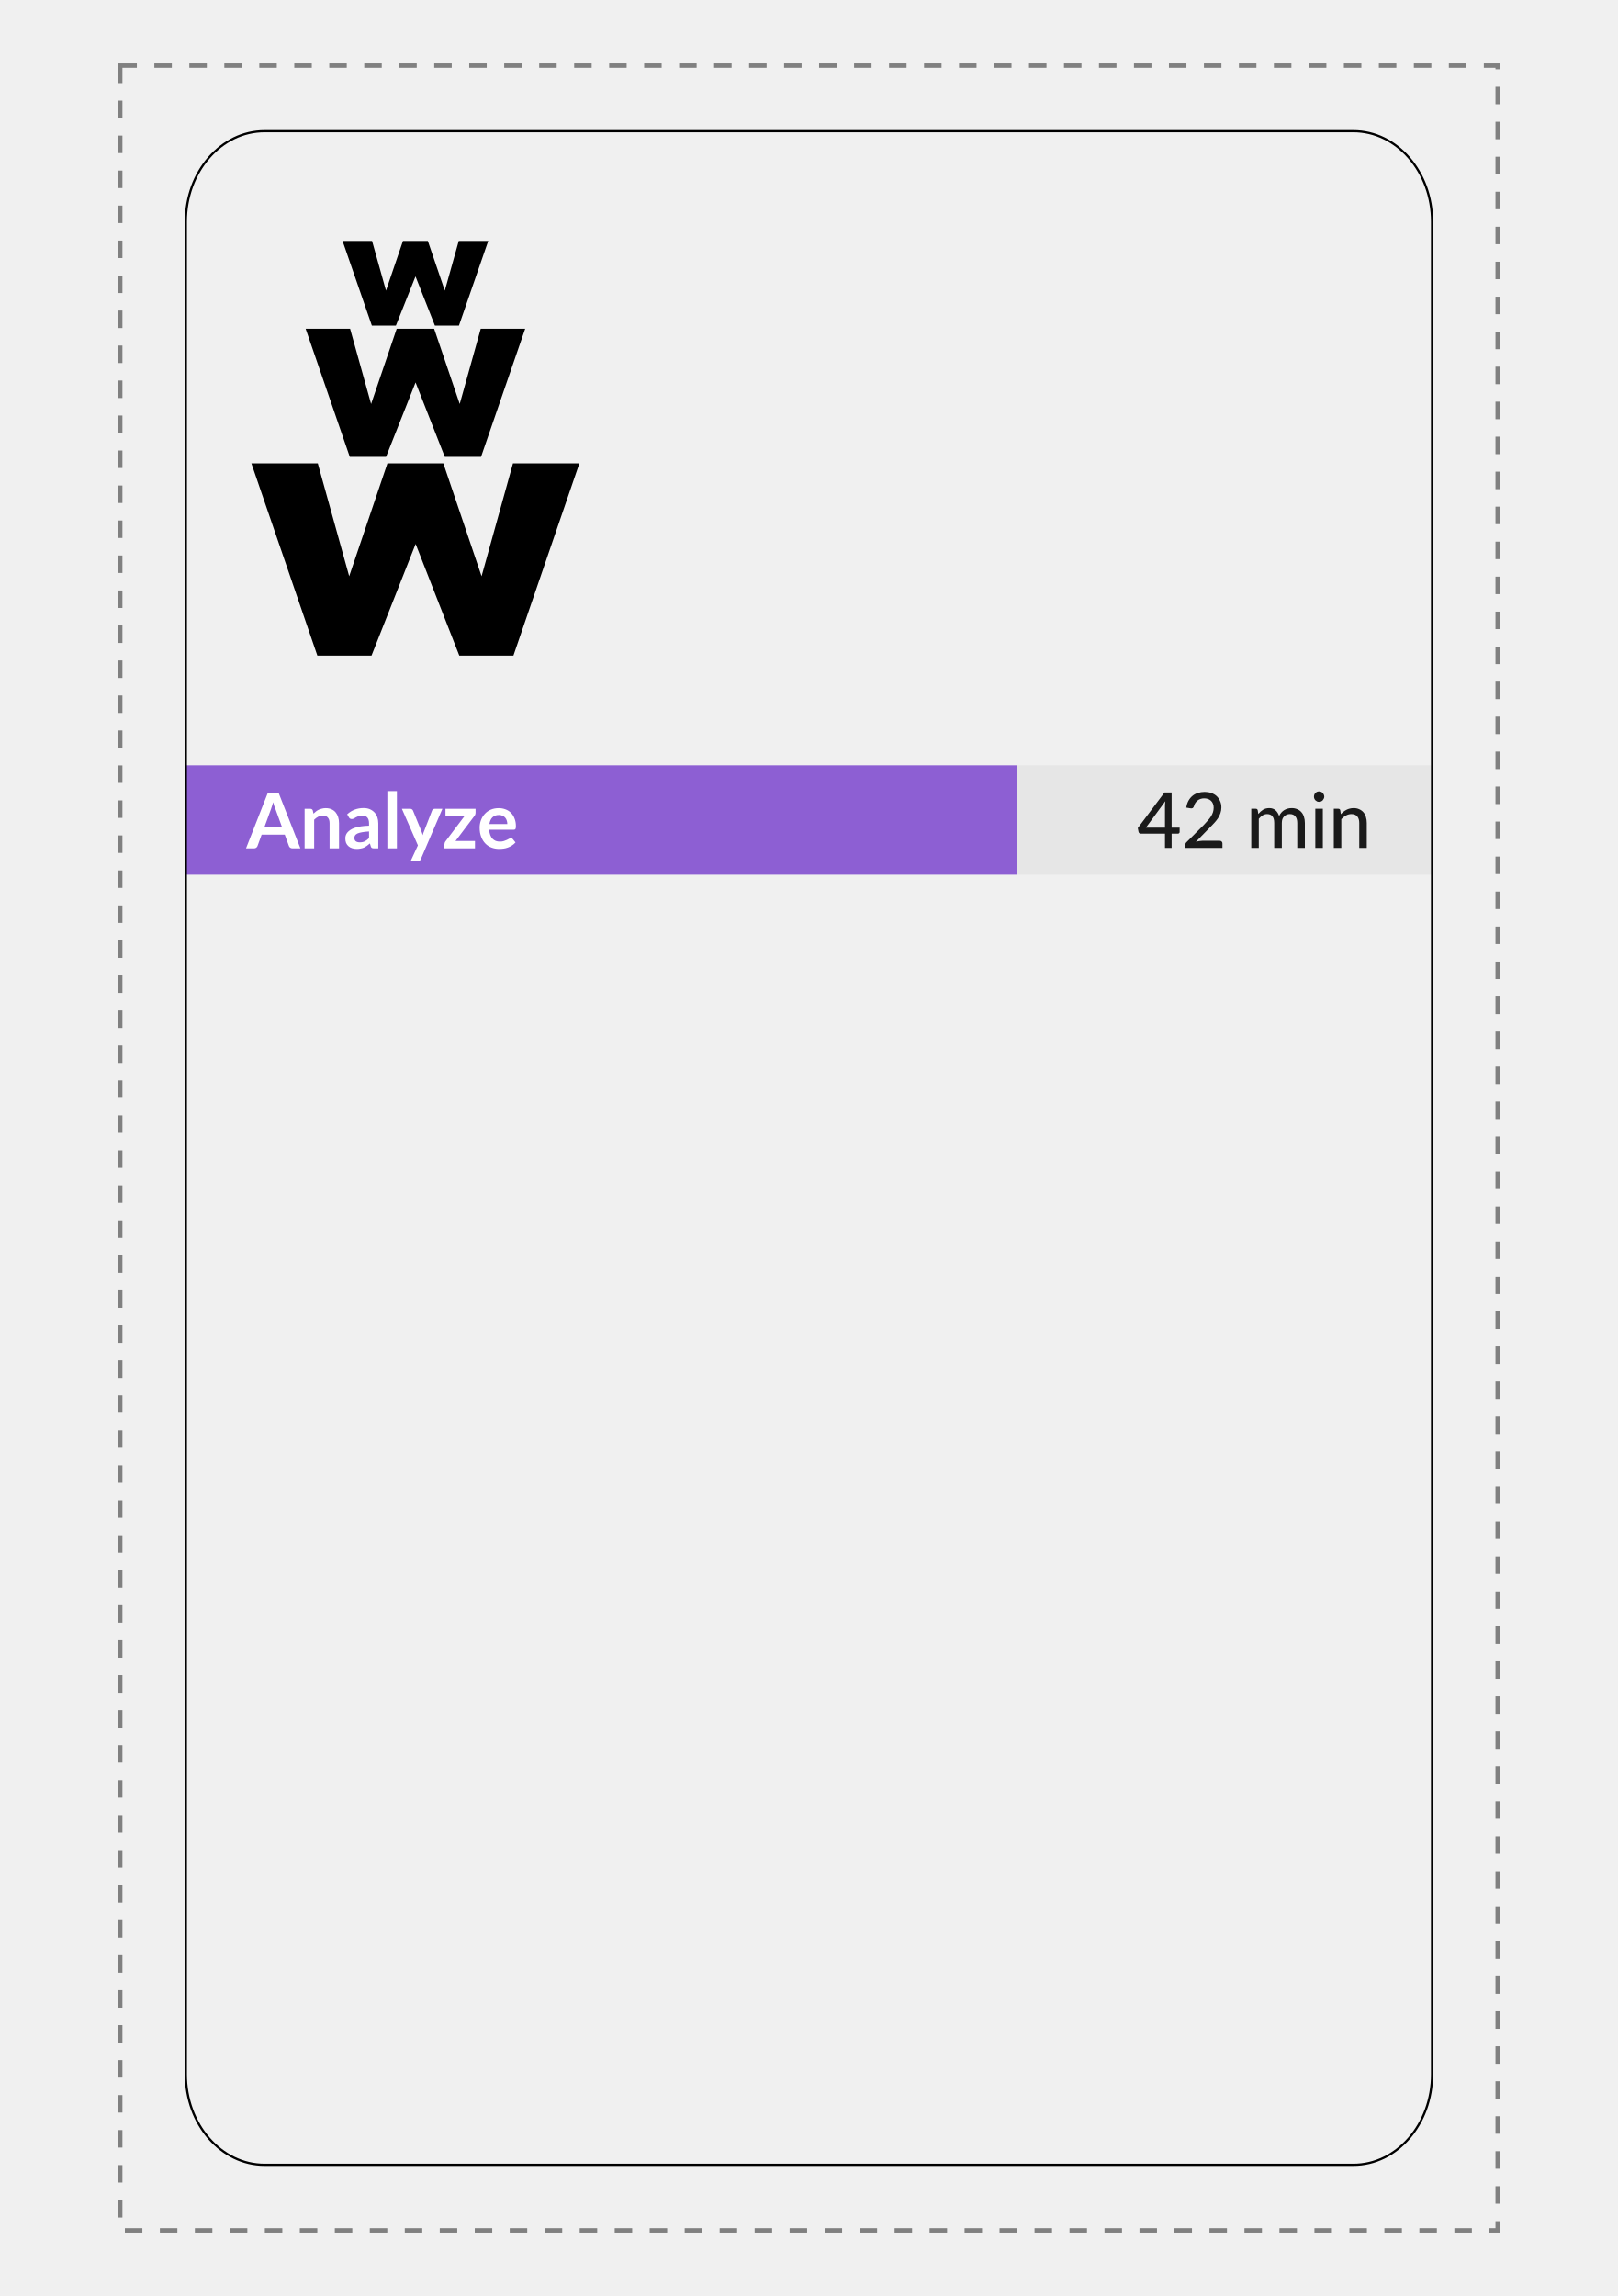
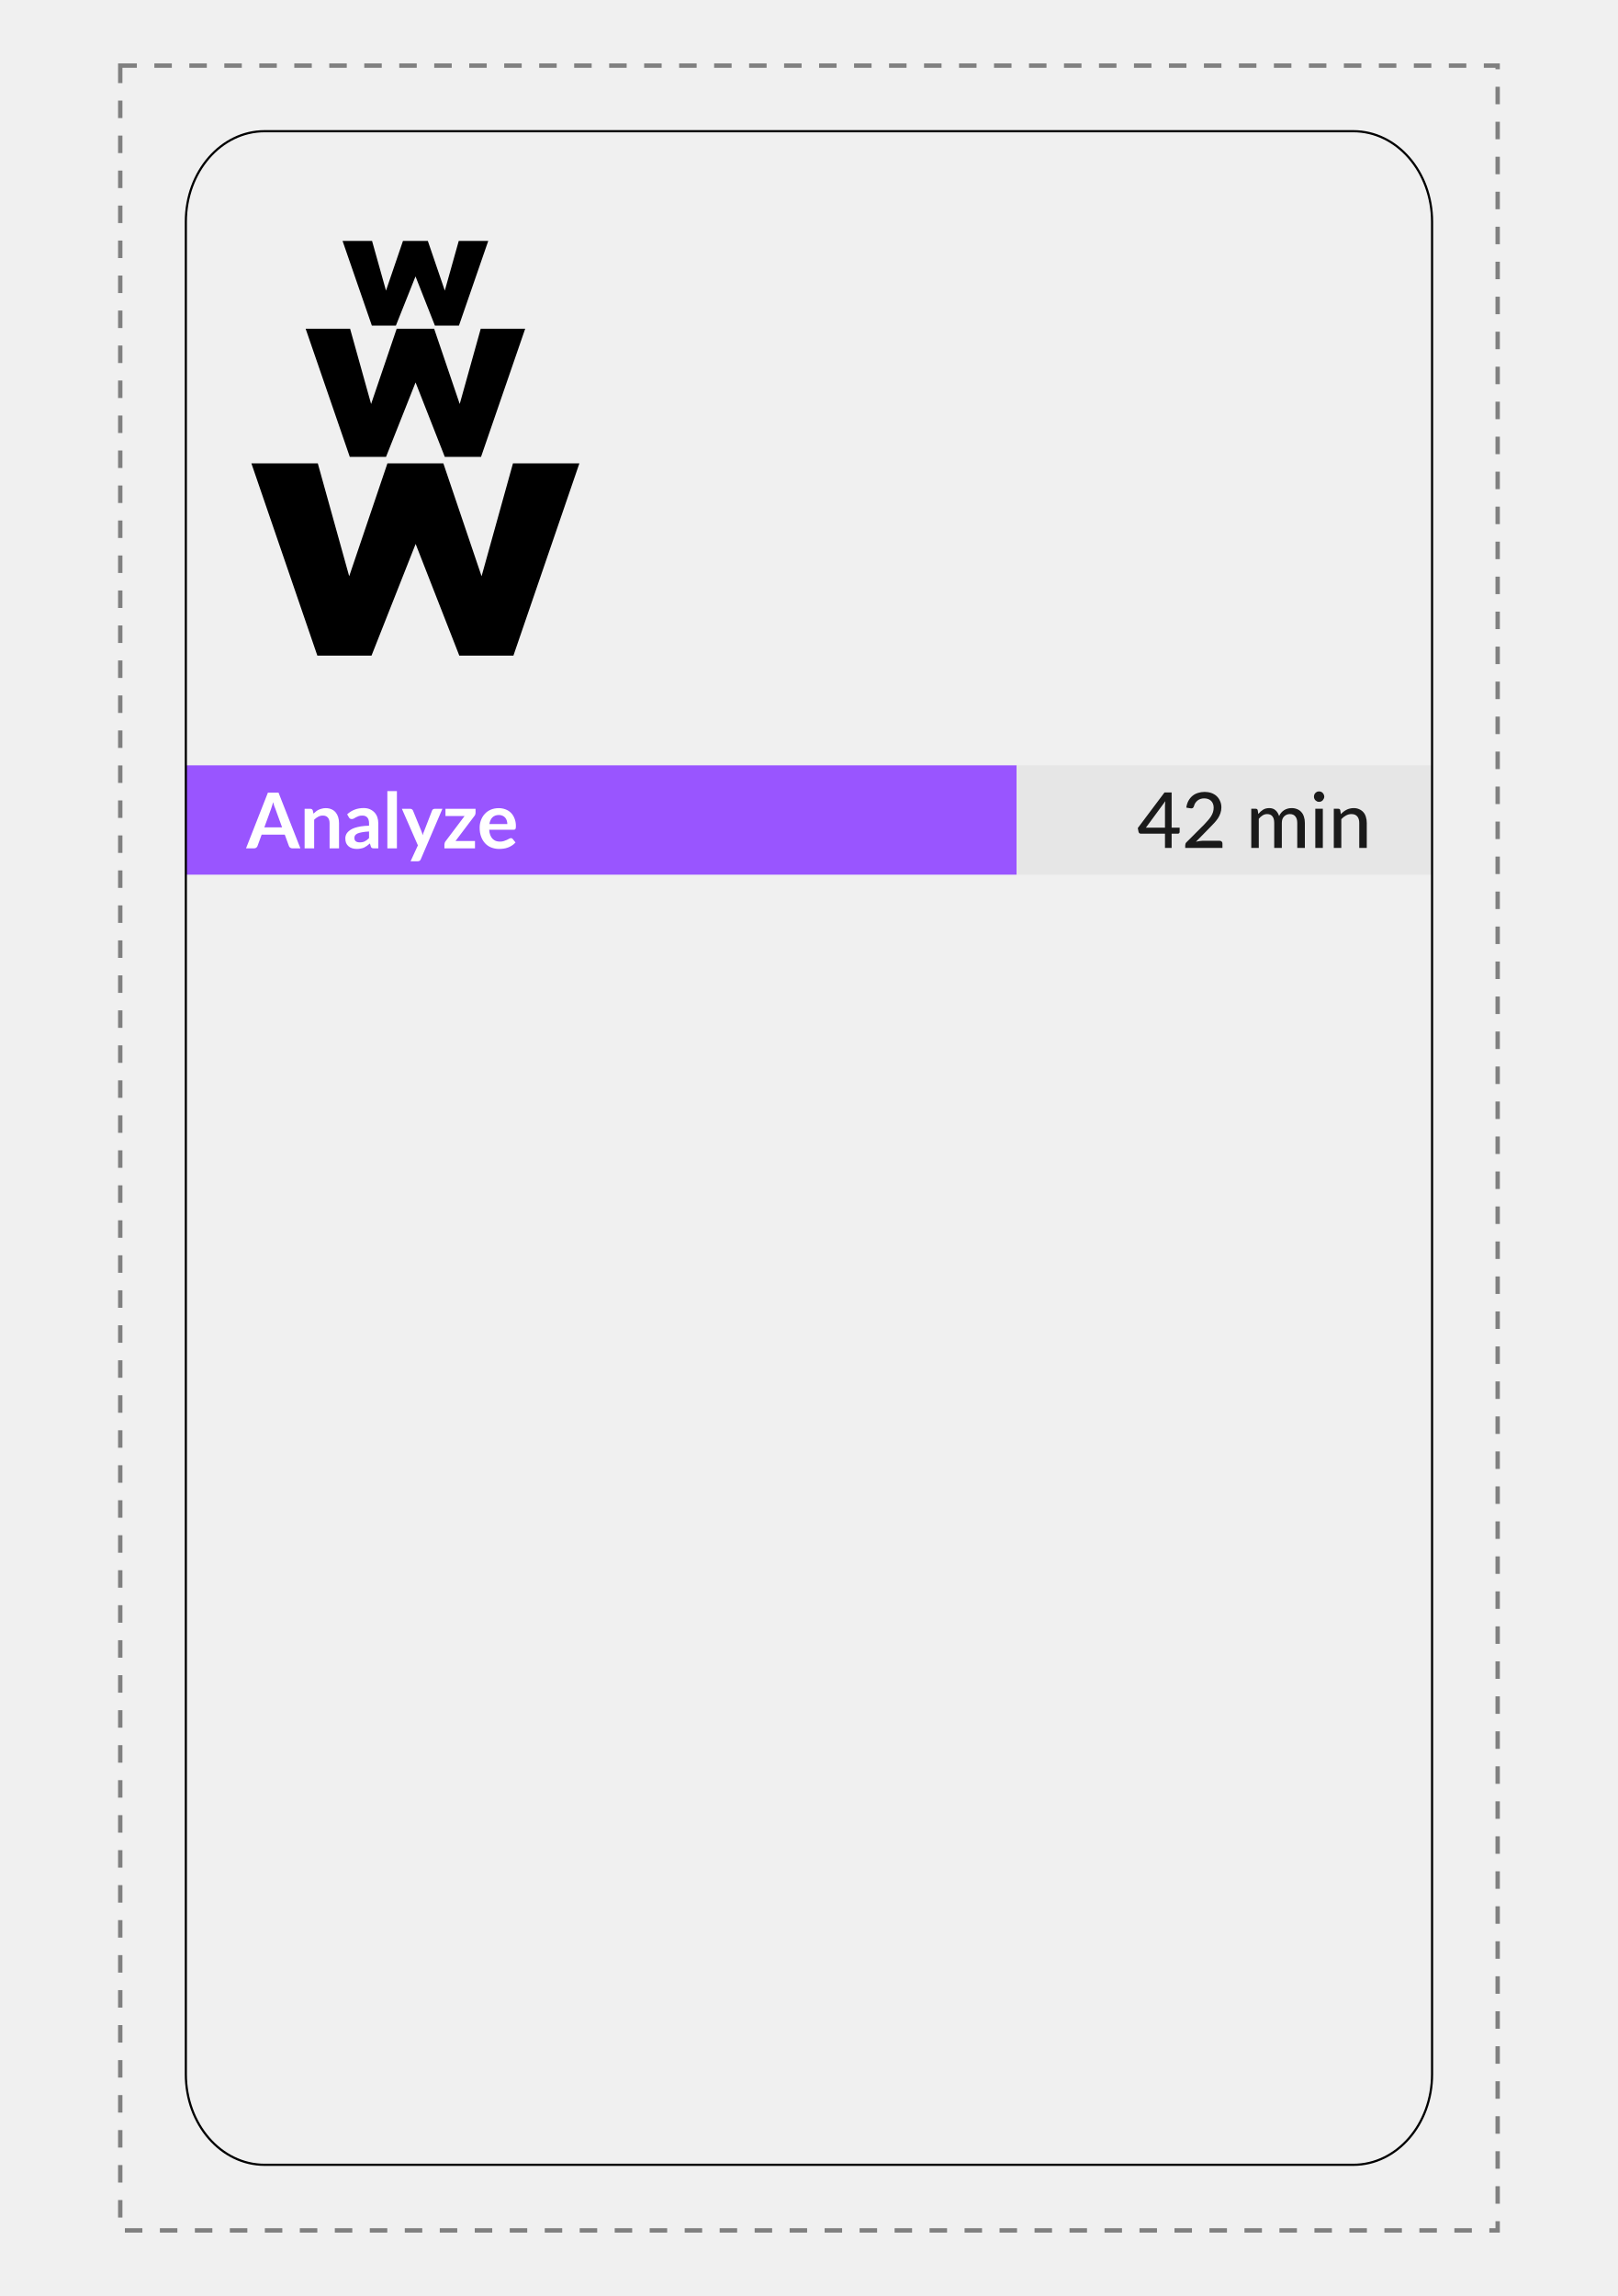
<svg xmlns="http://www.w3.org/2000/svg" xmlns:xlink="http://www.w3.org/1999/xlink" width="74mm" height="105mm" viewBox="0 0 262.205 372.047" id="svg2" version="1.1" enable-background="new">
  <defs id="defs4" />
  <g id="layer1" transform="translate(0,-680.315)" style="display:inline">
    <path style="fill:none;fill-rule:evenodd;stroke:#808080;stroke-width:0.709;stroke-linecap:butt;stroke-linejoin:miter;stroke-miterlimit:4;stroke-dasharray:2.835, 2.835;stroke-dashoffset:0;stroke-opacity:1" d="m 19.488,690.945 0,350.787 223.228,0 0,-350.787 z" id="path3350" transform="translate(4.3385302e-7,8.6660179e-6)" />
  </g>
  <g id="layer6" style="display:inline">
    <path style="fill:none;fill-rule:evenodd;stroke:none;stroke-width:1px;stroke-linecap:butt;stroke-linejoin:miter;stroke-opacity:1" d="m 40.748,31.89 0,81.496 53.15,0 0,-81.496 -53.15,0" id="path4275" />
    <g transform="matrix(2.180728,0,0,2.180728,-132.7565,17.64085)" id="layer8-3">
      <g id="g981">
        <g aria-label="w" transform="scale(1.06805,0.9362862)" style="font-style:normal;font-weight:normal;font-size:11.304px;line-height:1.25;font-family:sans-serif;letter-spacing:0px;word-spacing:0px;fill:#000000;fill-opacity:1;stroke:none;stroke-width:0.283" id="text956">
          <path d="m 82.849,43.391 3.07,-8.862 3.038,8.862 3.766,0 4.589,-15.255 -4.621,0 -2.184,8.957 -2.659,-8.957 -3.893,0 -2.659,8.957 -2.184,-8.957 -4.621,0 4.589,15.255 z" style="font-style:normal;font-variant:normal;font-weight:bold;font-stretch:normal;font-size:31.65px;font-family:JournalSans;-inkscape-font-specification:'JournalSans Bold';stroke-width:0.283" id="path966" />
        </g>
        <g aria-label="w" transform="scale(1.070243,0.9343669)" style="font-style:normal;font-weight:normal;font-size:11.327px;line-height:1.25;font-family:sans-serif;letter-spacing:0px;word-spacing:0px;fill:#000000;fill-opacity:1;stroke:none;stroke-width:0.283" id="text960">
          <path d="m 83.687,27.676 2.051,-5.92 2.03,5.92 2.516,0 3.066,-10.191 -3.087,0 -1.459,5.984 -1.776,-5.984 -2.601,0 -1.776,5.984 -1.459,-5.984 -3.087,0 3.066,10.191 z" style="font-style:normal;font-variant:normal;font-weight:bold;font-stretch:normal;font-size:21.143px;font-family:'Journal Sans';-inkscape-font-specification:'Journal Sans Bold';stroke-width:0.283" id="path969" />
        </g>
        <g aria-label="w" transform="scale(1.072666,0.9322571)" style="font-style:normal;font-weight:normal;font-size:11.352px;line-height:1.25;font-family:sans-serif;letter-spacing:0px;word-spacing:0px;fill:#000000;fill-opacity:1;stroke:none;stroke-width:0.284" id="text964">
          <path d="m 84.182,17.274 1.358,-3.92 1.344,3.92 1.666,0 2.03,-6.749 -2.044,0 -0.966,3.962 -1.176,-3.962 -1.722,0 -1.176,3.962 -0.966,-3.962 -2.044,0 2.03,6.749 z" style="font-style:normal;font-variant:normal;font-weight:bold;font-stretch:normal;font-size:14.001px;font-family:'Journal Sans';-inkscape-font-specification:'Journal Sans Bold';stroke-width:0.284" id="path972" />
        </g>
      </g>
    </g>
  </g>
  <g id="layer9" style="display:inline">
    <path style="fill:none;fill-rule:evenodd;stroke:none;stroke-width:1px;stroke-linecap:butt;stroke-linejoin:miter;stroke-opacity:1" d="m 109.843,113.386 111.614,0 0,-81.496 -111.614,0 z" id="path4349" />
    <flowRoot xml:space="preserve" style="font-style:normal;font-weight:normal;font-size:12.5px;line-height:125%;font-family:sans-serif;text-align:end;letter-spacing:0px;word-spacing:0px;text-anchor:end;fill:#000000;fill-opacity:1;stroke:none;stroke-width:1px;stroke-linecap:butt;stroke-linejoin:miter;stroke-opacity:1" id="flowRoot4357" transform="translate(-3.4125e-4,0.9530837)">
      <flowRegion id="flowRegion4359">
        <use x="0" y="0" xlink:href="#path4349" id="use4361" width="100%" height="100%" />
      </flowRegion>
      <flowPara id="flowPara4363" style="font-style:normal;font-variant:normal;font-weight:bold;font-stretch:normal;font-size:13.75px;font-family:Roboto;-inkscape-font-specification:'Roboto Bold';text-align:end;text-anchor:end">What? So What? Now What? W<flowSpan style="font-size:65%;baseline-shift:super" id="flowSpan4202">3</flowSpan>
      </flowPara>
      <flowPara id="flowPara4365" style="font-style:normal;font-variant:normal;font-weight:normal;font-stretch:normal;font-size:8.75px;line-height:125%;font-family:Lato;-inkscape-font-specification:Lato;text-align:end;letter-spacing:0px;text-anchor:end;fill:#1a1a1a">Together, look back on progress to date and decide what adjustments are needed</flowPara>
    </flowRoot>
  </g>
  <g id="layer8" style="display:inline">
-     <rect style="display:inline;fill:#8d5fd3;fill-opacity:1;stroke:none;stroke-width:1;stroke-miterlimit:4;stroke-dasharray:none;stroke-dashoffset:0;stroke-opacity:1" id="rect4178" width="134.646" height="17.717" x="30.118" y="124.016" />
+     <rect style="display:inline;fill:#9955ff;fill-opacity:1;stroke:none;stroke-width:1;stroke-miterlimit:4;stroke-dasharray:none;stroke-dashoffset:0;stroke-opacity:1" id="rect4178" width="134.646" height="17.717" x="30.118" y="124.016" />
    <text xml:space="preserve" style="font-style:normal;font-weight:normal;font-size:11.25px;line-height:125%;font-family:sans-serif;letter-spacing:0px;word-spacing:0px;display:inline;fill:#000000;fill-opacity:1;stroke:none;stroke-width:1px;stroke-linecap:butt;stroke-linejoin:miter;stroke-opacity:1" x="39.935" y="137.468" id="text4180">
      <tspan id="tspan4182" x="39.935" y="137.468" style="font-style:normal;font-variant:normal;font-weight:bold;font-stretch:normal;font-size:12.5px;font-family:Lato;-inkscape-font-specification:'Lato Bold';fill:#ffffff">Analyze</tspan>
    </text>
    <rect y="124.016" x="164.764" height="17.717" width="67.323" id="rect4191" style="display:inline;fill:#e6e6e6;fill-opacity:1;stroke:none;stroke-width:1;stroke-miterlimit:4;stroke-dasharray:none;stroke-dashoffset:0;stroke-opacity:1" />
    <text xml:space="preserve" style="font-style:normal;font-weight:normal;font-size:12.5px;line-height:125%;font-family:sans-serif;letter-spacing:0px;word-spacing:0px;fill:#1a1a1a;fill-opacity:1;stroke:none;stroke-width:1px;stroke-linecap:butt;stroke-linejoin:miter;stroke-opacity:1" x="184.268" y="137.396" id="text4193">
      <tspan id="tspan4195" x="184.268" y="137.396" style="font-style:normal;font-variant:normal;font-weight:500;font-stretch:normal;font-size:12.5px;font-family:Lato;-inkscape-font-specification:'Lato Medium';fill:#1a1a1a">42 min</tspan>
    </text>
  </g>
  <g id="layer5" style="display:inline">
    <rect style="fill:none;fill-opacity:1;stroke:#000000;stroke-width:0.354;stroke-miterlimit:4;stroke-dasharray:none;stroke-dashoffset:0;stroke-opacity:1" id="rect4187" width="201.969" height="329.528" x="30.118" y="21.26" ry="14.674" rx="12.764" />
  </g>
  <g id="layer4" style="display:inline">
    <path style="fill:none;fill-rule:evenodd;stroke:none;stroke-width:1px;stroke-linecap:butt;stroke-linejoin:miter;stroke-opacity:1" d="m 40.748,152.362 0,187.795 180.709,0 0,-187.795 z" id="path4305" />
    <text xml:space="preserve" style="font-style:normal;font-variant:normal;font-weight:bold;font-stretch:normal;font-size:11.25px;line-height:125%;font-family:Lato;-inkscape-font-specification:'Lato Bold';letter-spacing:0px;word-spacing:0px;fill:#000000;fill-opacity:1;stroke:none;stroke-width:1px;stroke-linecap:butt;stroke-linejoin:miter;stroke-opacity:1" x="-63.64" y="184.31" id="text4307">
      <tspan id="tspan4309" x="-63.64" y="184.31" />
    </text>
    <flowRoot xml:space="preserve" style="font-style:normal;font-weight:normal;font-size:11.25px;line-height:125%;font-family:sans-serif;letter-spacing:0px;word-spacing:0px;fill:#000000;fill-opacity:1;stroke:none;stroke-width:1px;stroke-linecap:butt;stroke-linejoin:miter;stroke-opacity:1" id="flowRoot4319" transform="matrix(1,0,0,1.006858,-0.1725149,-4.575928)">
      <flowRegion id="flowRegion4321">
        <use x="0" y="0" xlink:href="#path4305" id="use4323" width="100%" height="100%" transform="matrix(1,0,0,0.9931889,0.1725149,4.544761)" />
      </flowRegion>
      <flowPara id="flowPara4325" style="font-style:normal;font-variant:normal;font-weight:bold;font-stretch:normal;font-size:8.72px;font-family:Roboto;-inkscape-font-specification:'Roboto Bold';fill:#8a8a8a;fill-opacity:1">Invitation</flowPara>
      <flowPara style="font-style:normal;font-variant:normal;font-weight:500;font-stretch:normal;font-size:8.72px;font-family:Lato;-inkscape-font-specification:'Lato Medium';fill:#1a1a1a;fill-opacity:1" id="flowPara4200">After a shared experience, ask three questions to reflect in a way that builds understanding and spurs coordinated action while avoiding unproductive conflict</flowPara>
      <flowPara style="font-style:normal;font-variant:normal;font-weight:500;font-stretch:normal;font-size:8.72px;font-family:Lato;-inkscape-font-specification:'Lato Medium';fill:#1a1a1a;fill-opacity:1" id="flowPara4299" />
      <flowPara style="font-style:normal;font-variant:normal;font-weight:bold;font-stretch:normal;font-size:8.72px;font-family:Roboto;-inkscape-font-specification:'Roboto Bold';fill:#8a8a8a;fill-opacity:1" id="flowPara4212">People</flowPara>
      <flowPara style="font-style:normal;font-variant:normal;font-weight:500;font-stretch:normal;font-size:8.72px;font-family:Lato;-inkscape-font-specification:'Lato Medium';fill:#1a1a1a;fill-opacity:1" id="flowPara4413">Start alone, then groups of 5 to 7 people, then the whole group </flowPara>
      <flowPara style="font-style:normal;font-variant:normal;font-weight:500;font-stretch:normal;font-size:8.72px;font-family:Lato;-inkscape-font-specification:'Lato Medium';fill:#1a1a1a;fill-opacity:1" id="flowPara4214" />
      <flowPara style="font-style:normal;font-variant:normal;font-weight:bold;font-stretch:normal;font-size:8.72px;font-family:Roboto;-inkscape-font-specification:'Roboto Bold';fill:#8a8a8a;fill-opacity:1" id="flowPara4202">Space &amp; Materials</flowPara>
      <flowPara style="font-style:normal;font-variant:normal;font-weight:500;font-stretch:normal;font-size:8.72px;font-family:Lato;-inkscape-font-specification:'Lato Medium';fill:#1a1a1a;fill-opacity:1" id="flowPara4210">- Chairs for people to sit in small groups</flowPara>
      <flowPara style="font-style:normal;font-variant:normal;font-weight:500;font-stretch:normal;font-size:8.72px;font-family:Lato;-inkscape-font-specification:'Lato Medium';fill:#1a1a1a;fill-opacity:1" id="flowPara4280">- Paper to make lists</flowPara>
      <flowPara style="font-style:normal;font-variant:normal;font-weight:500;font-stretch:normal;font-size:8.72px;font-family:Lato;-inkscape-font-specification:'Lato Medium';fill:#1a1a1a;fill-opacity:1" id="flowPara4291">- Flip chart may be needed with a large group to collect answers</flowPara>
      <flowPara style="font-style:normal;font-variant:normal;font-weight:500;font-stretch:normal;font-size:8.72px;font-family:Lato;-inkscape-font-specification:'Lato Medium';fill:#1a1a1a;fill-opacity:1" id="flowPara4295">- Small tables &amp; Talking object (optional)</flowPara>
      <flowPara style="font-style:normal;font-variant:normal;font-weight:500;font-stretch:normal;font-size:8.72px;font-family:Lato;-inkscape-font-specification:'Lato Medium';fill:#1a1a1a;fill-opacity:1" id="flowPara4206" />
    </flowRoot>
  </g>
</svg>
